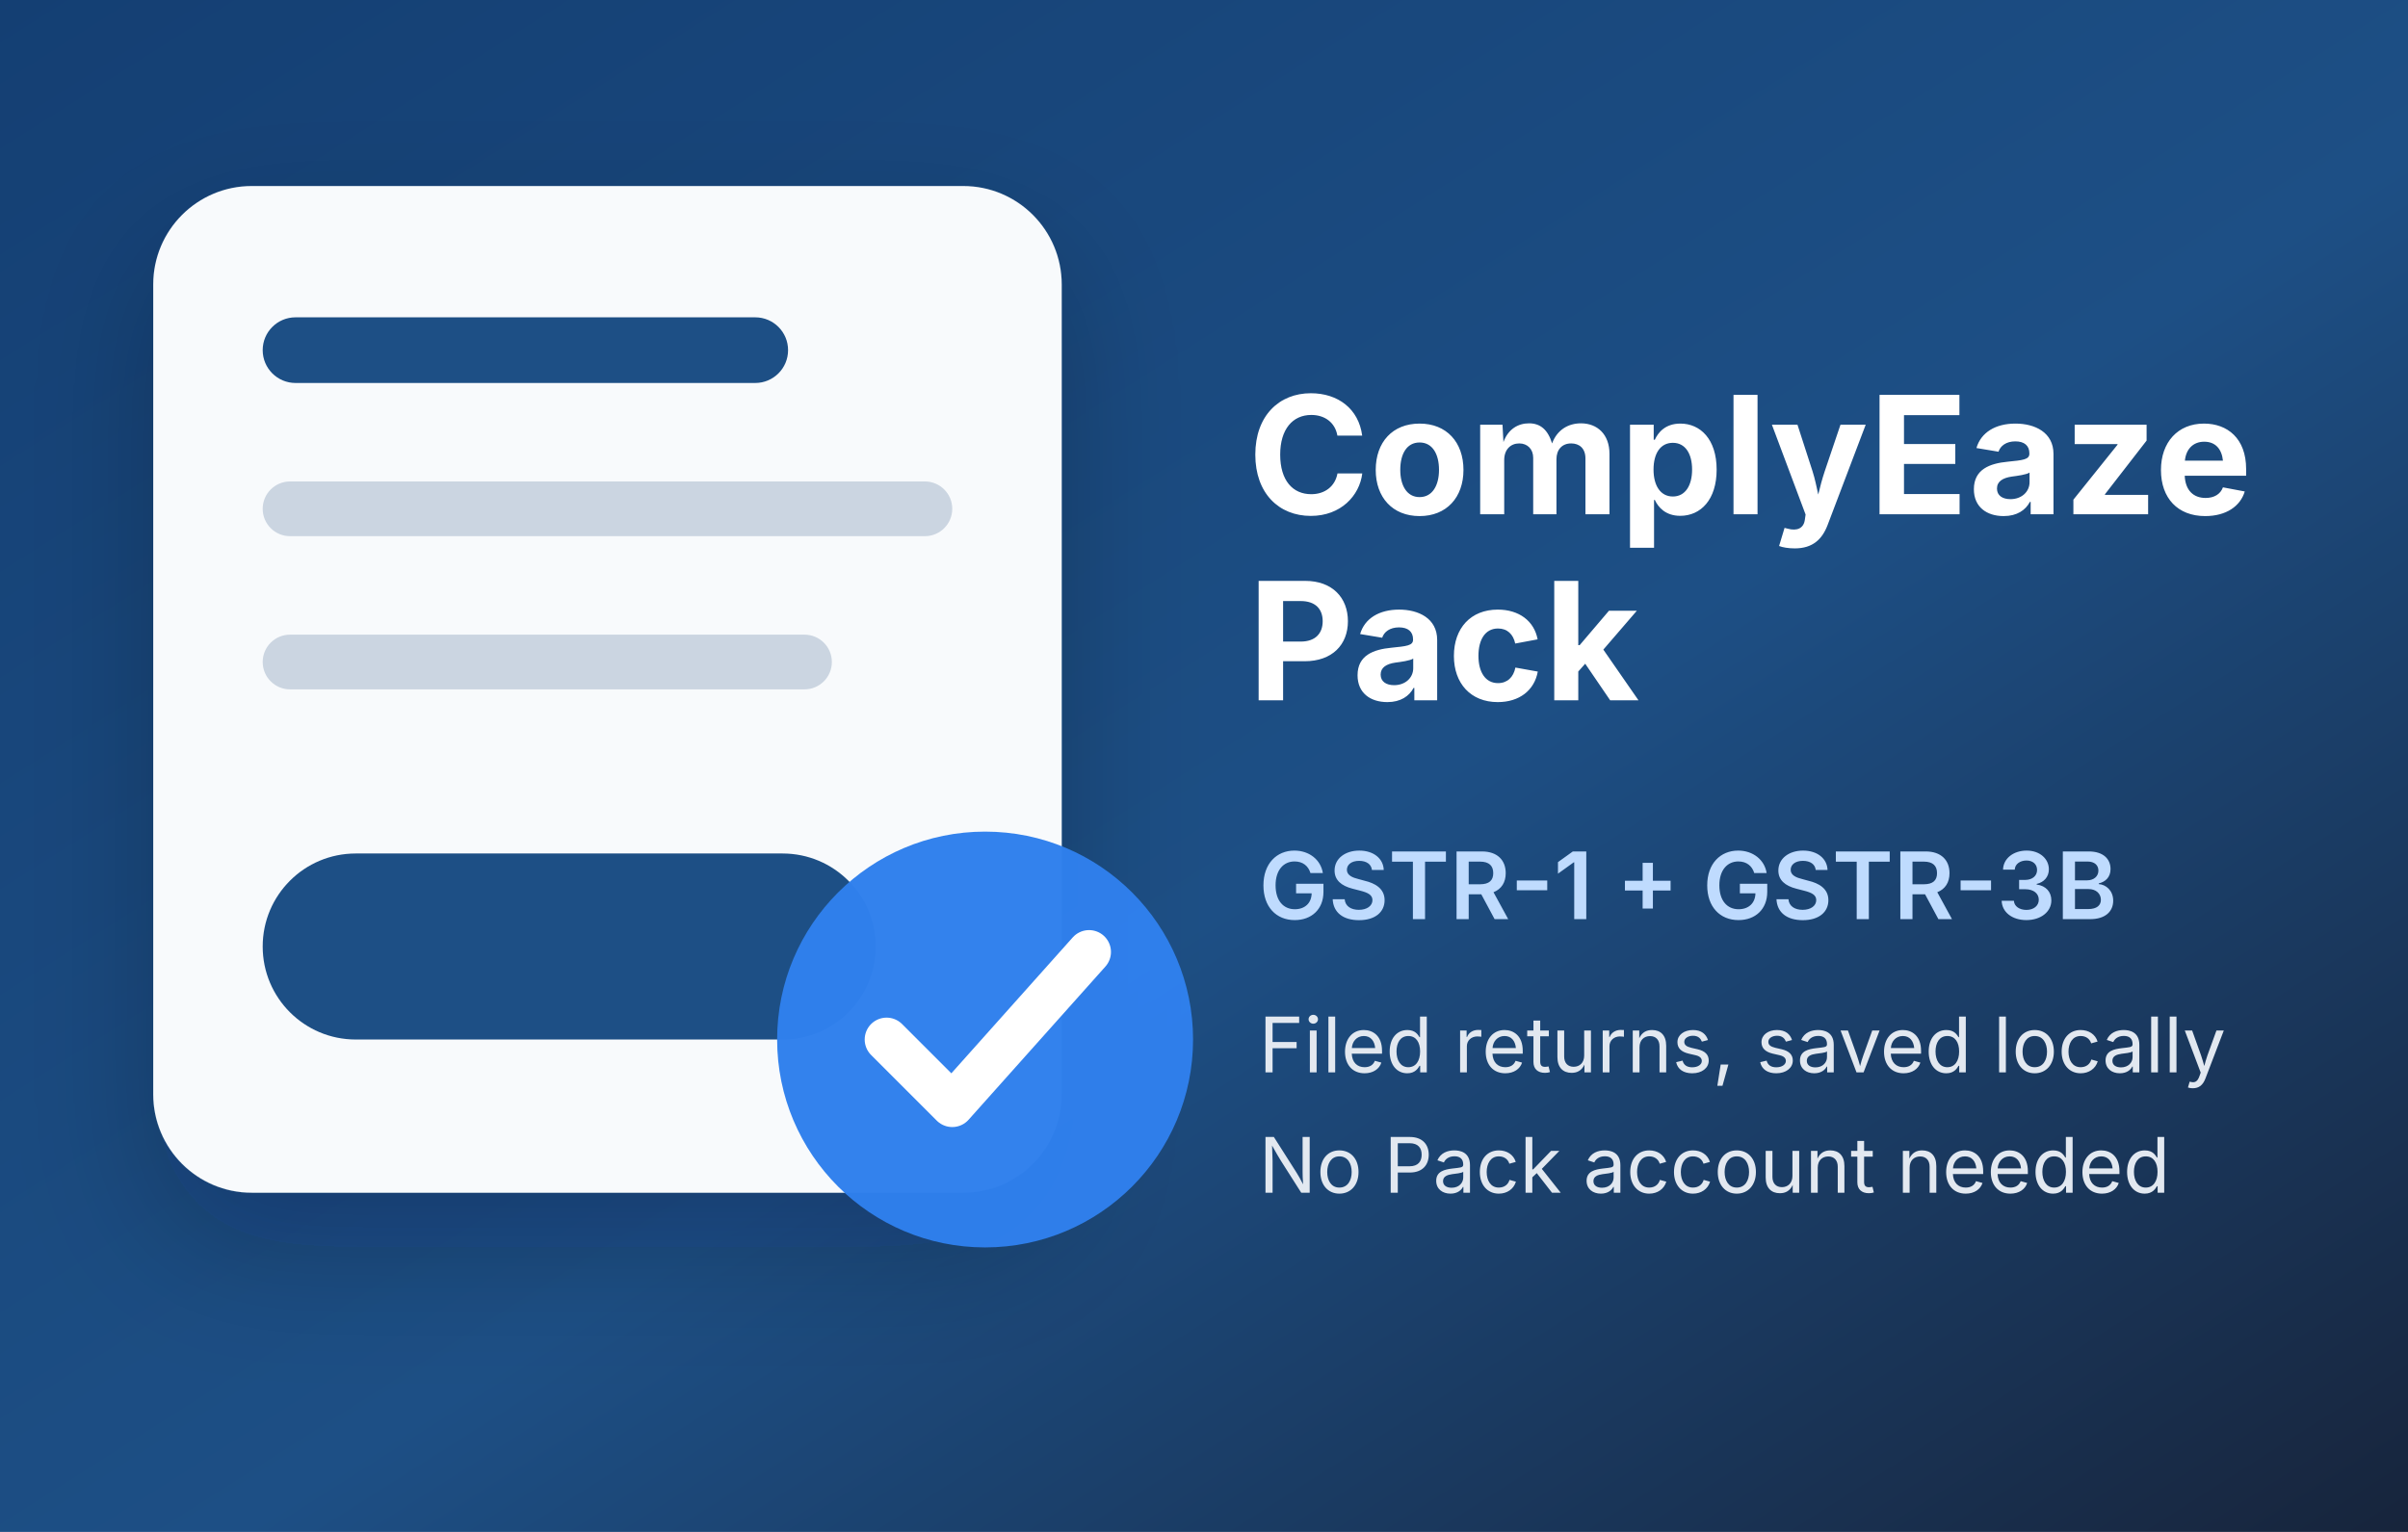
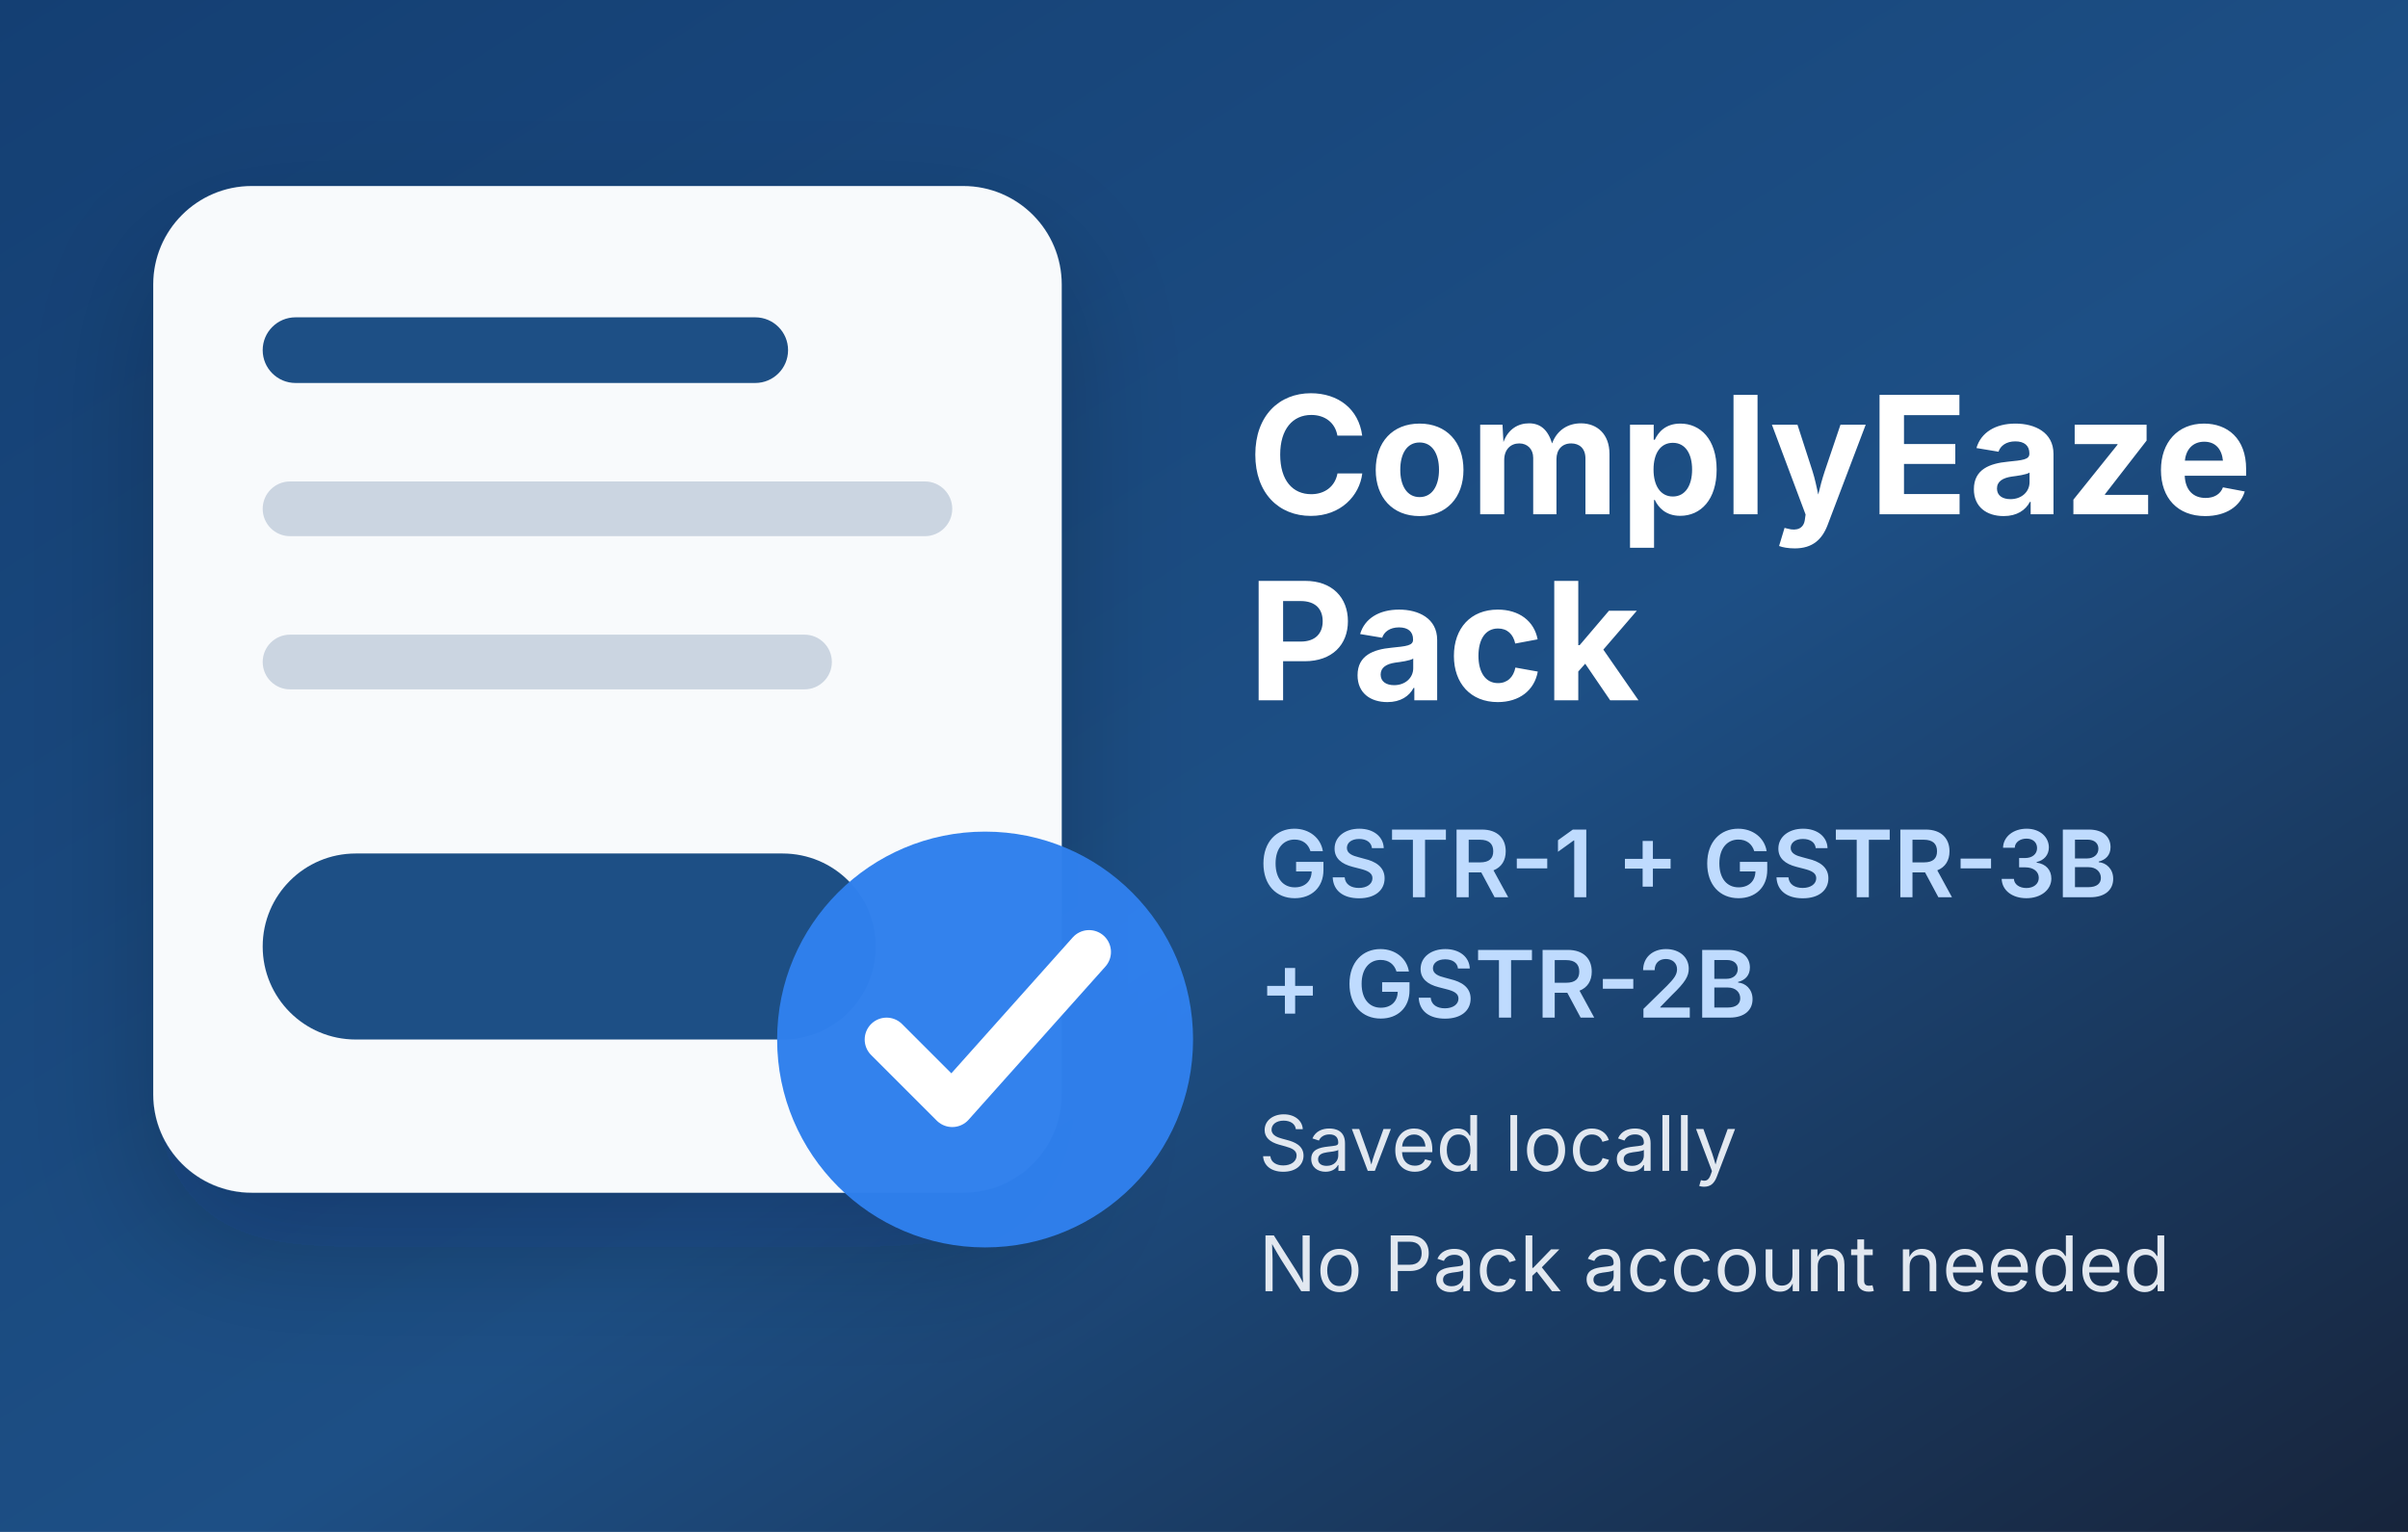
<svg xmlns="http://www.w3.org/2000/svg" width="440" height="280" viewBox="0 0 440 280" role="img" aria-labelledby="title desc">
  <defs>
    <linearGradient id="bg" x1="0" y1="0" x2="1" y2="1">
      <stop offset="0" stop-color="#143f73" />
      <stop offset="0.55" stop-color="#1d4f85" />
      <stop offset="1" stop-color="#17243b" />
    </linearGradient>
    <filter id="softShadow" x="-20%" y="-20%" width="140%" height="140%">
      <feDropShadow dx="0" dy="10" stdDeviation="12" flood-color="#0b1720" flood-opacity="0.22" />
    </filter>
  </defs>
  <rect width="440" height="280" rx="0" fill="url(#bg)" />
  <rect x="28" y="34" width="166" height="184" rx="18" fill="#f8fafc" filter="url(#softShadow)" />
  <rect x="48" y="58" width="96" height="12" rx="6" fill="#1d4f85" />
  <rect x="48" y="88" width="126" height="10" rx="5" fill="#cbd5e1" />
  <rect x="48" y="116" width="104" height="10" rx="5" fill="#cbd5e1" />
  <rect x="48" y="156" width="112" height="34" rx="17" fill="#1d4f85" />
  <circle cx="180" cy="190" r="38" fill="#2f80ed" opacity="0.98" />
  <path d="M162 190l12 12 25-28" fill="none" stroke="#ffffff" stroke-width="8" stroke-linecap="round" stroke-linejoin="round" />
  <text x="228" y="94" fill="#ffffff" font-family="Inter, Arial, sans-serif" font-size="30" font-weight="700">ComplyEaze</text>
  <text x="228" y="128" fill="#ffffff" font-family="Inter, Arial, sans-serif" font-size="30" font-weight="700">Pack</text>
-   <text x="230" y="168" fill="#bfdbfe" font-family="Inter, Arial, sans-serif" font-size="17" font-weight="600">GSTR-1 + GSTR-3B</text>
-   <text x="230" y="196" fill="#e2e8f0" font-family="Inter, Arial, sans-serif" font-size="14">Filed returns, saved locally</text>
-   <text x="230" y="218" fill="#e2e8f0" font-family="Inter, Arial, sans-serif" font-size="14">No Pack account needed</text>
+   <text x="230" y="164" fill="#bfdbfe" font-family="Inter, Arial, sans-serif" font-size="17" font-weight="600">GSTR-1 + GSTR-3B</text>
+   <text x="230" y="186" fill="#bfdbfe" font-family="Inter, Arial, sans-serif" font-size="17" font-weight="600">+ GSTR-2B</text>
+   <text x="230" y="214" fill="#e2e8f0" font-family="Inter, Arial, sans-serif" font-size="14">Saved locally</text>
+   <text x="230" y="236" fill="#e2e8f0" font-family="Inter, Arial, sans-serif" font-size="14">No Pack account needed</text>
</svg>
